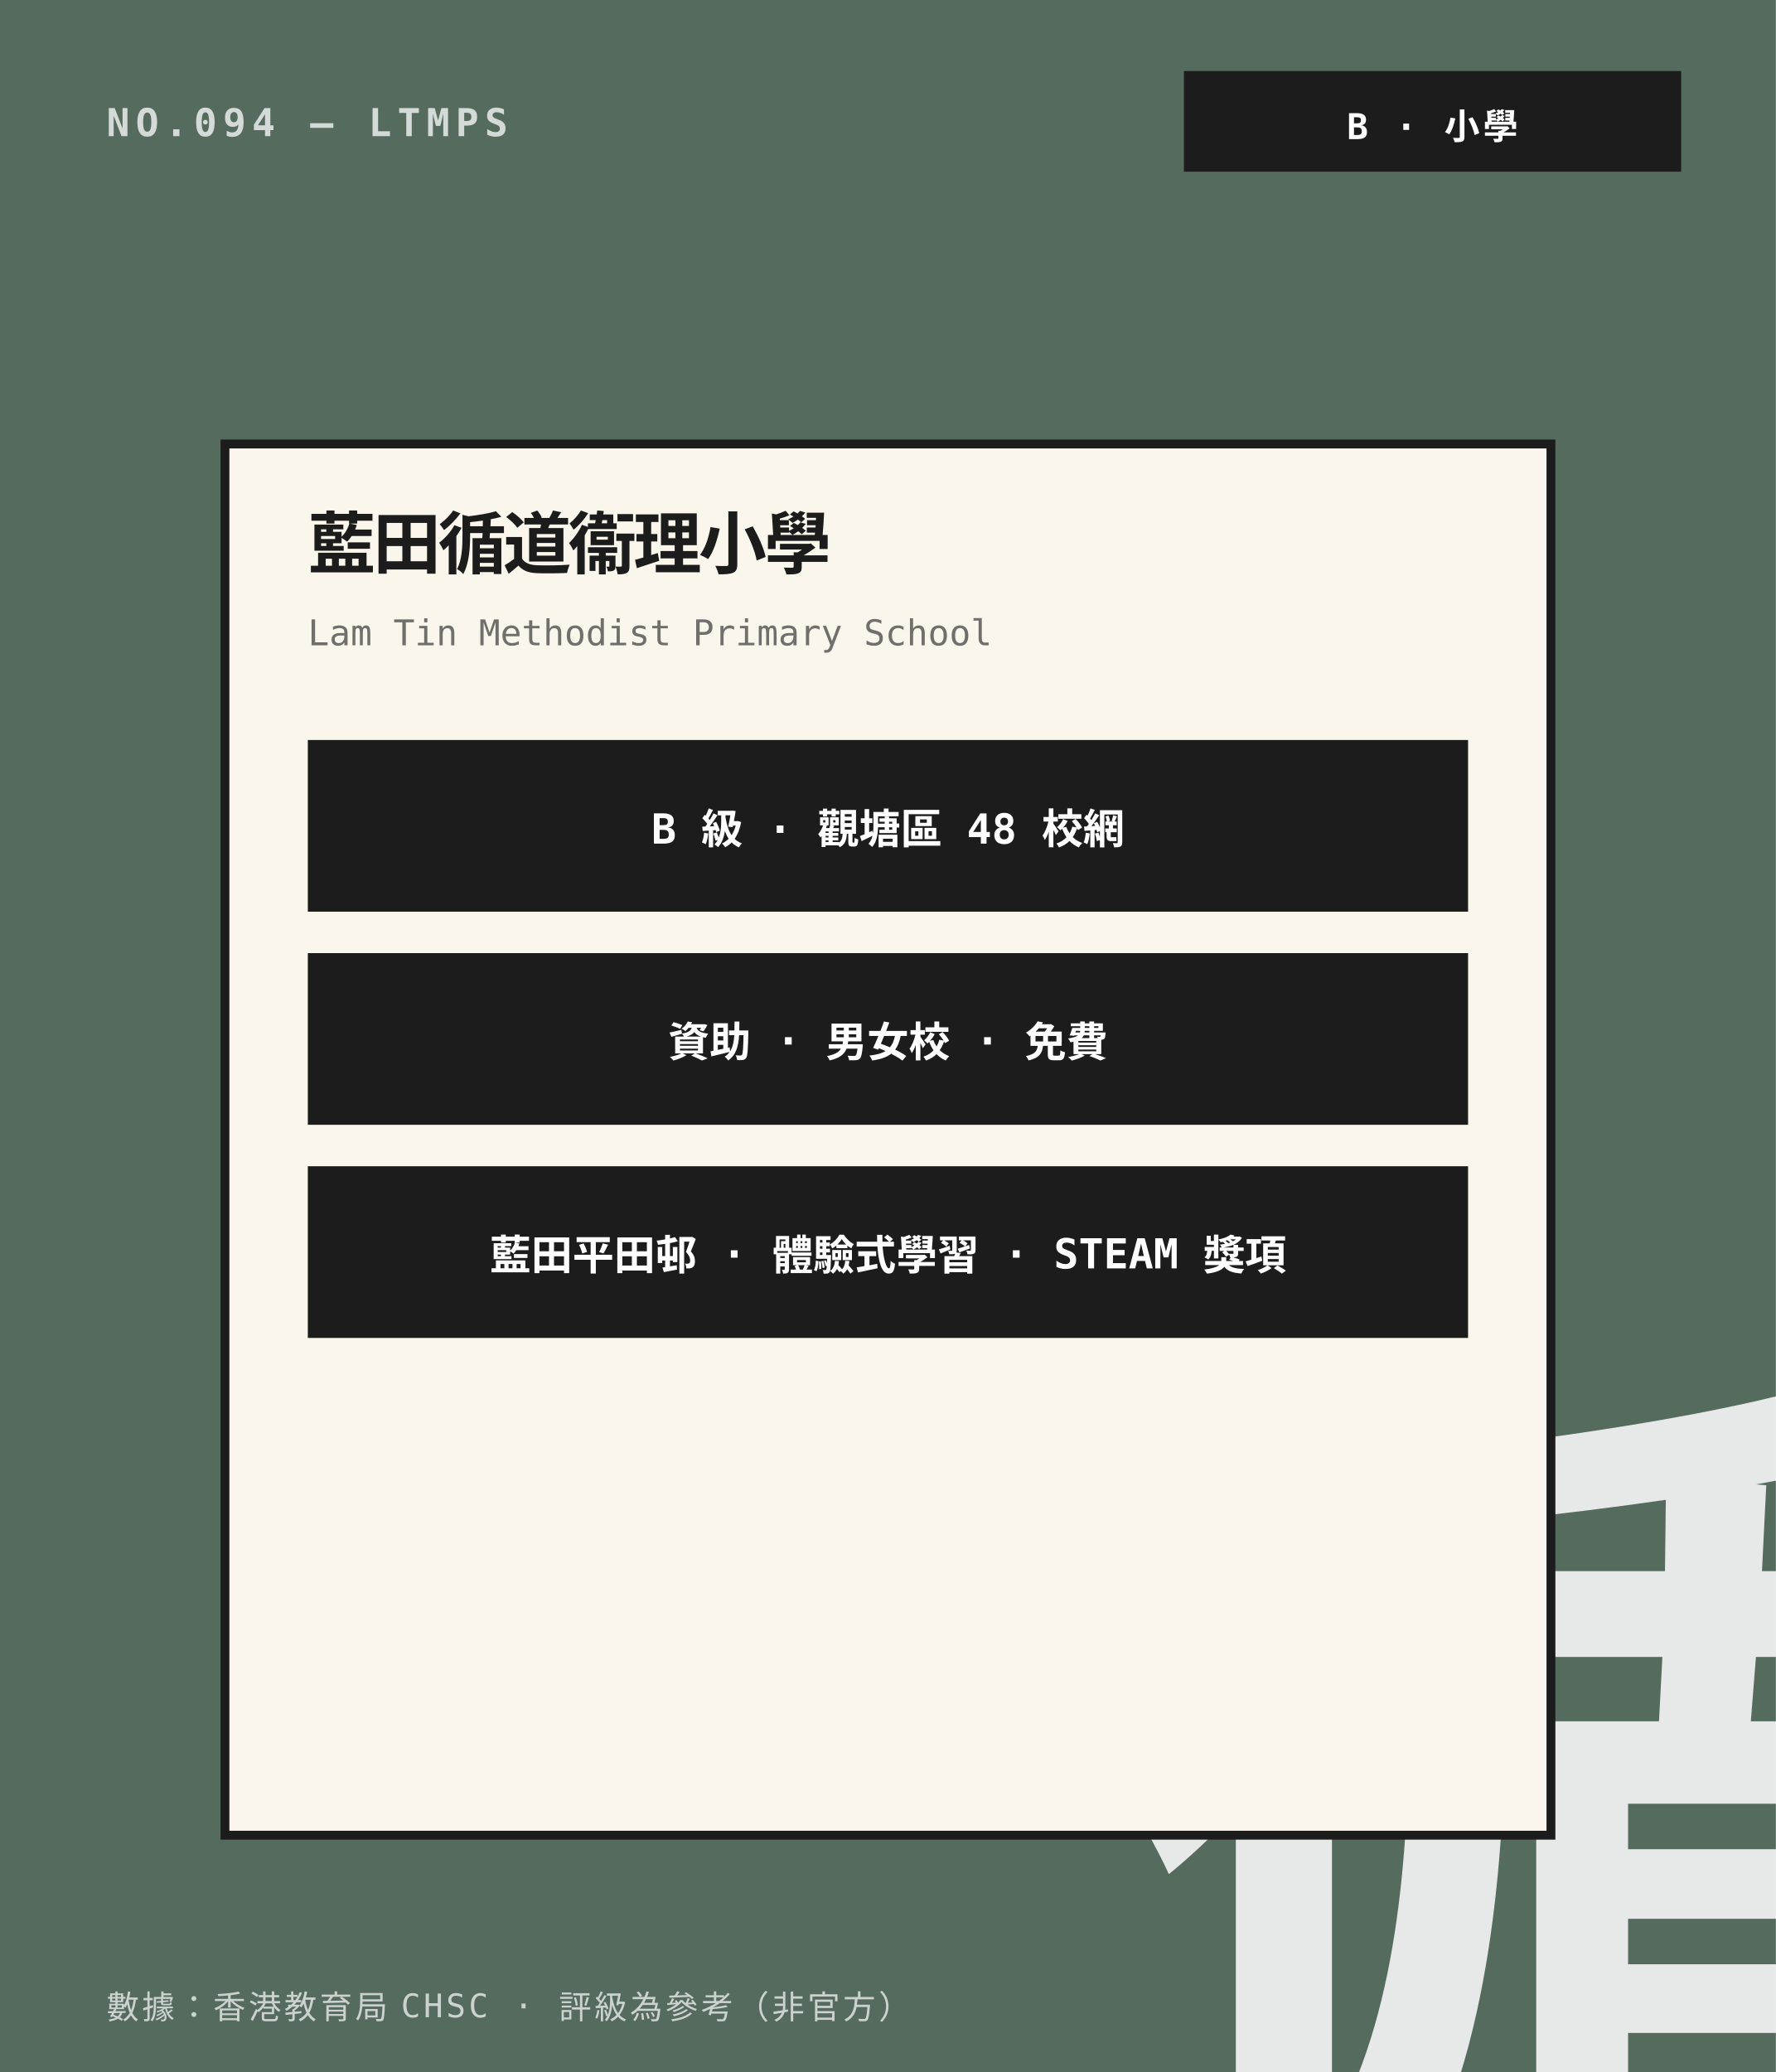
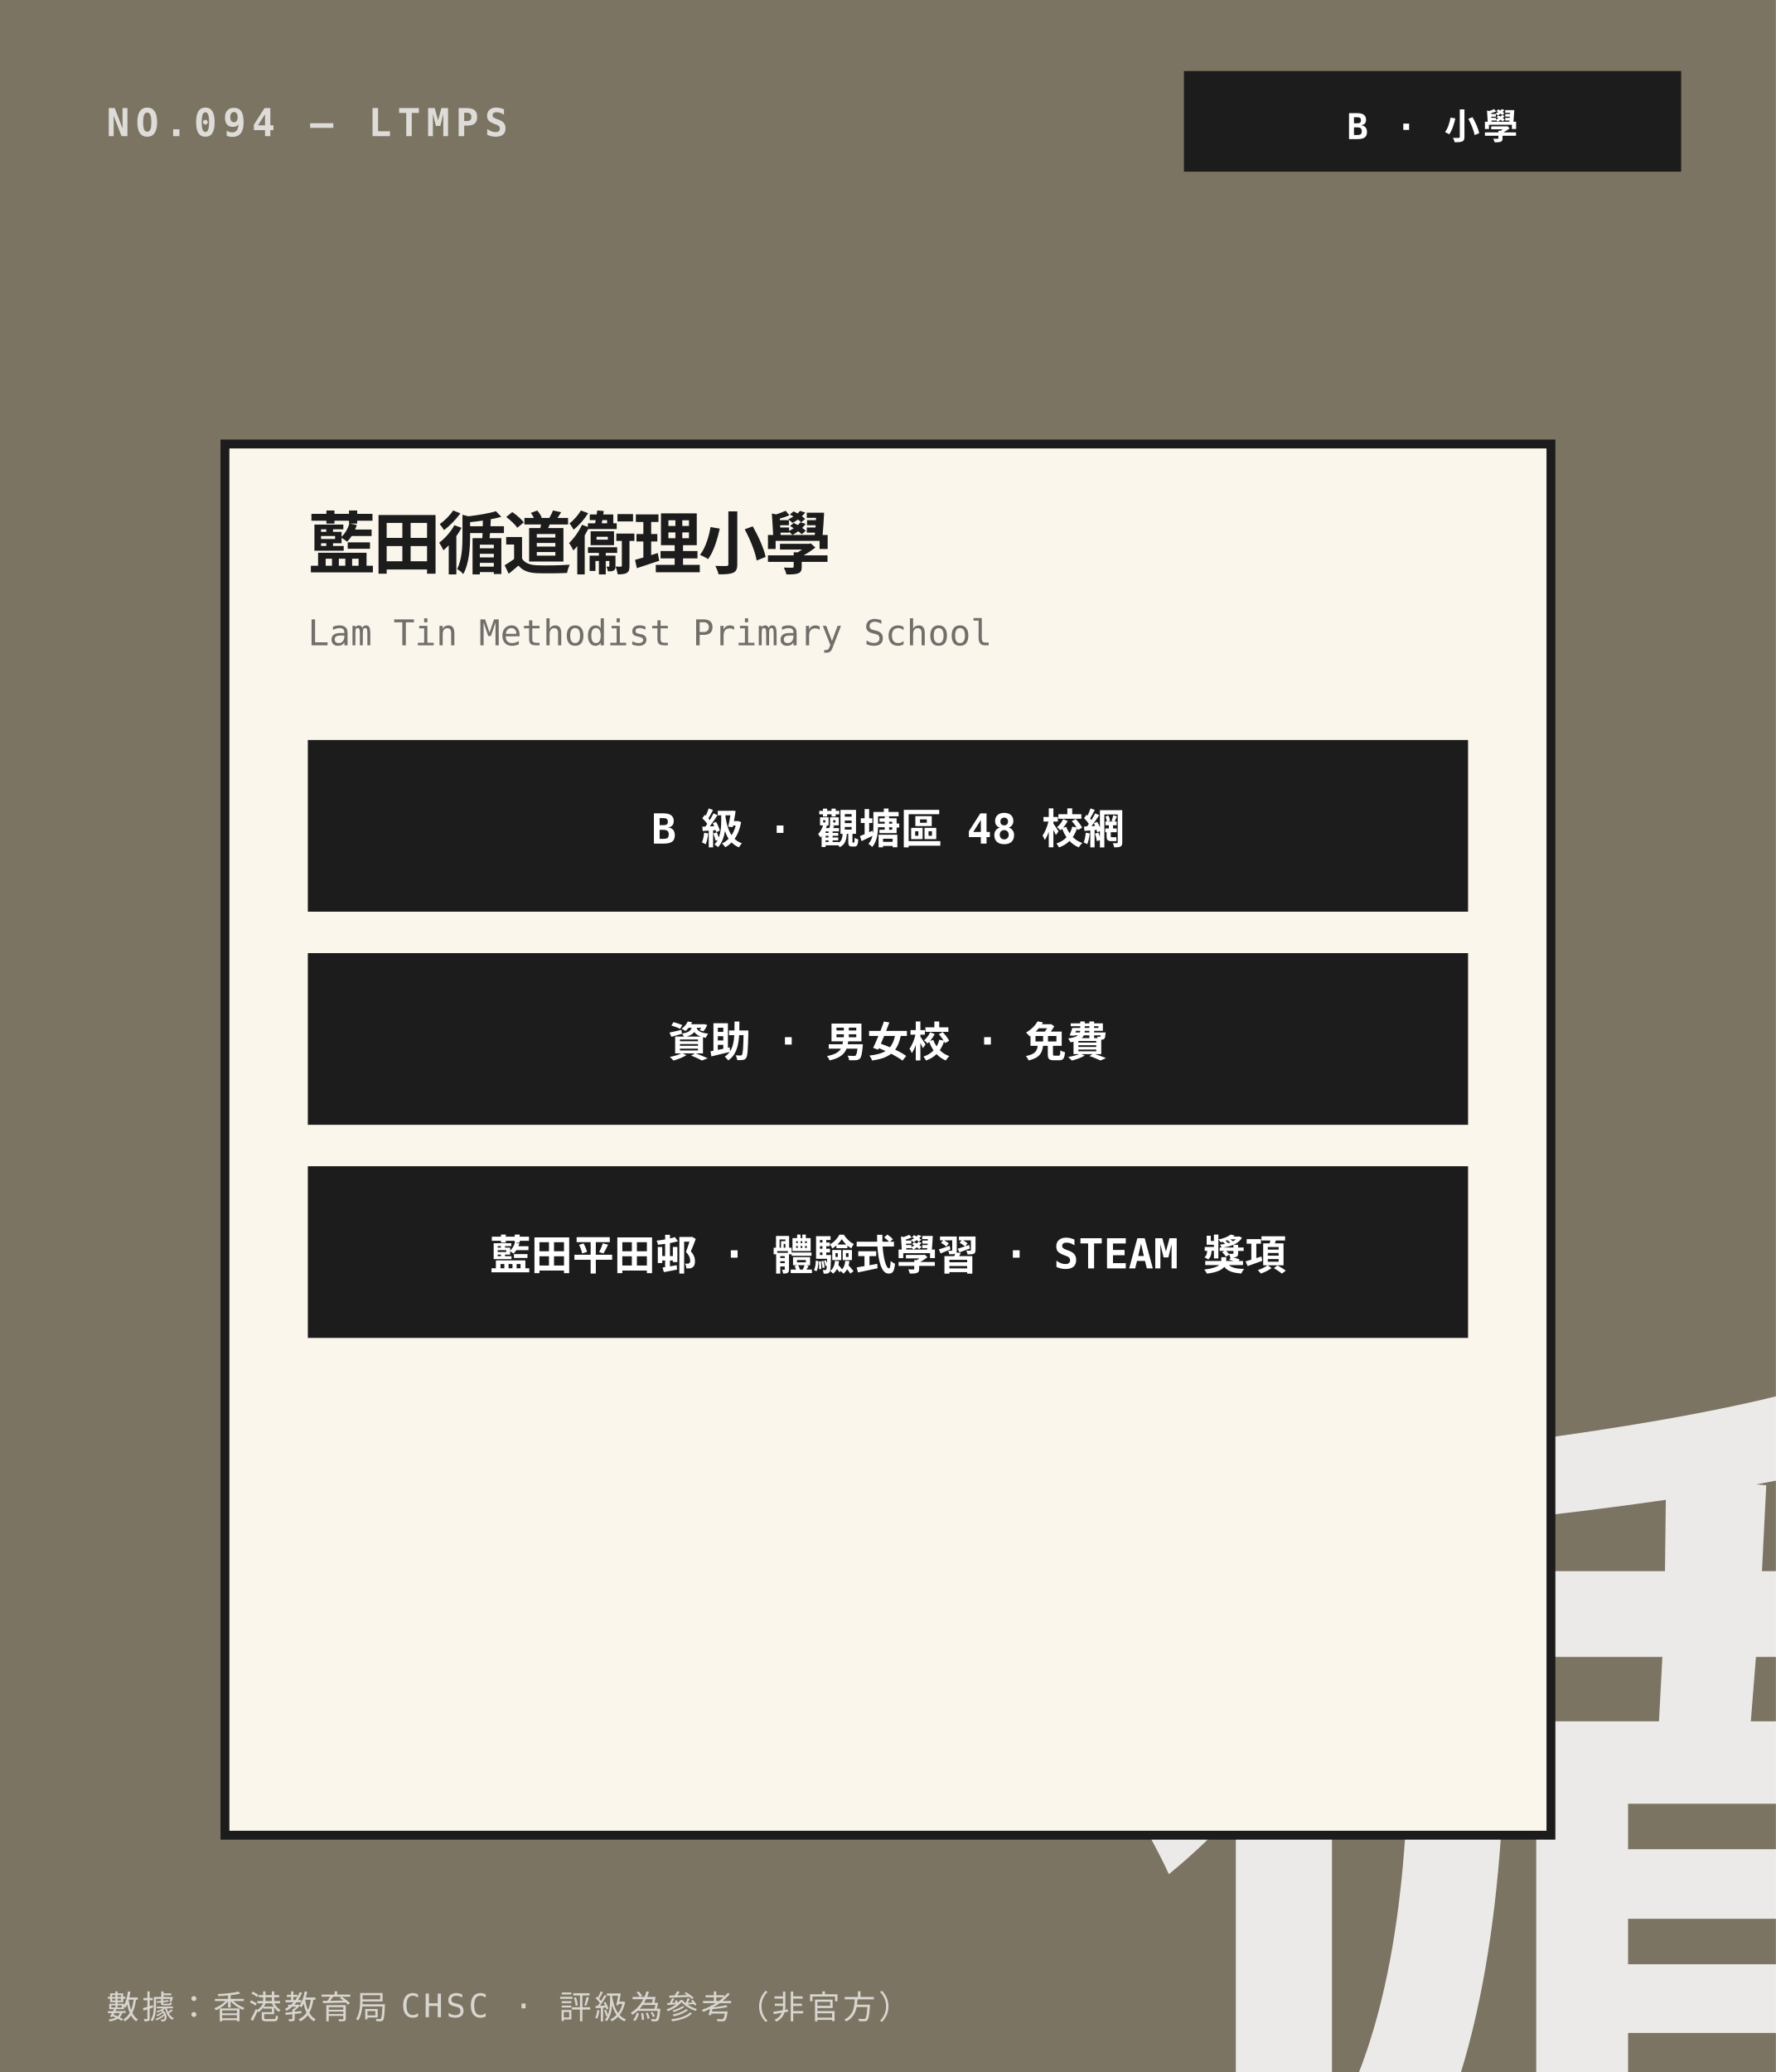
<svg xmlns="http://www.w3.org/2000/svg" width="600" height="700" viewBox="0 0 600 700">
-   <rect width="600" height="700" fill="#556B5E" />
+   <rect width="600" height="700" fill="#7C7462" />
  <rect x="400" y="24" width="168" height="34" fill="#1C1C1C" />
  <text x="484" y="47" text-anchor="middle" font-family="ui-monospace, Menlo, monospace" font-size="12" font-weight="800" fill="#FFFFFF" letter-spacing="1">B · 小學</text>
  <text x="372" y="710" font-family="Georgia, 'Times New Roman', serif" font-size="290" font-weight="800" fill="rgba(255,255,255,.85)" letter-spacing="-16">循</text>
  <text x="36" y="46" font-family="ui-monospace, Menlo, monospace" font-size="13" font-weight="600" fill="rgba(255,255,255,.75)" letter-spacing="2">NO.094 — LTMPS</text>
  <rect x="76" y="150" width="448" height="470" fill="#FBF6EC" stroke="#1C1C1C" stroke-width="3" />
  <text x="104" y="192" font-family="Georgia, 'Times New Roman', serif" font-size="23" font-weight="800" fill="#1C1C1C" letter-spacing="-1">藍田循道衞理小學</text>
  <text x="104" y="218" font-family="ui-monospace, Menlo, monospace" font-size="12" fill="rgba(28,28,28,.62)">Lam Tin Methodist Primary School</text>
  <rect x="104" y="250" width="392" height="58" fill="#1C1C1C" />
  <text x="300" y="285" text-anchor="middle" font-family="ui-monospace, Menlo, monospace" font-size="14" font-weight="800" fill="#FFFFFF">B 級 · 觀塘區 48 校網</text>
  <rect x="104" y="322" width="392" height="58" fill="#1C1C1C" />
  <text x="300" y="357" text-anchor="middle" font-family="ui-monospace, Menlo, monospace" font-size="14" font-weight="800" fill="#FFFFFF">資助 · 男女校 · 免費</text>
  <rect x="104" y="394" width="392" height="58" fill="#1C1C1C" />
  <text x="300" y="429" text-anchor="middle" font-family="ui-monospace, Menlo, monospace" font-size="14" font-weight="800" fill="#FFFFFF">藍田平田邨 · 體驗式學習 · STEAM 獎項</text>
  <text x="36" y="682" font-family="ui-monospace, Menlo, monospace" font-size="11" fill="rgba(255,255,255,.7)" letter-spacing="1">數據：香港教育局 CHSC · 評級為參考（非官方）</text>
</svg>
